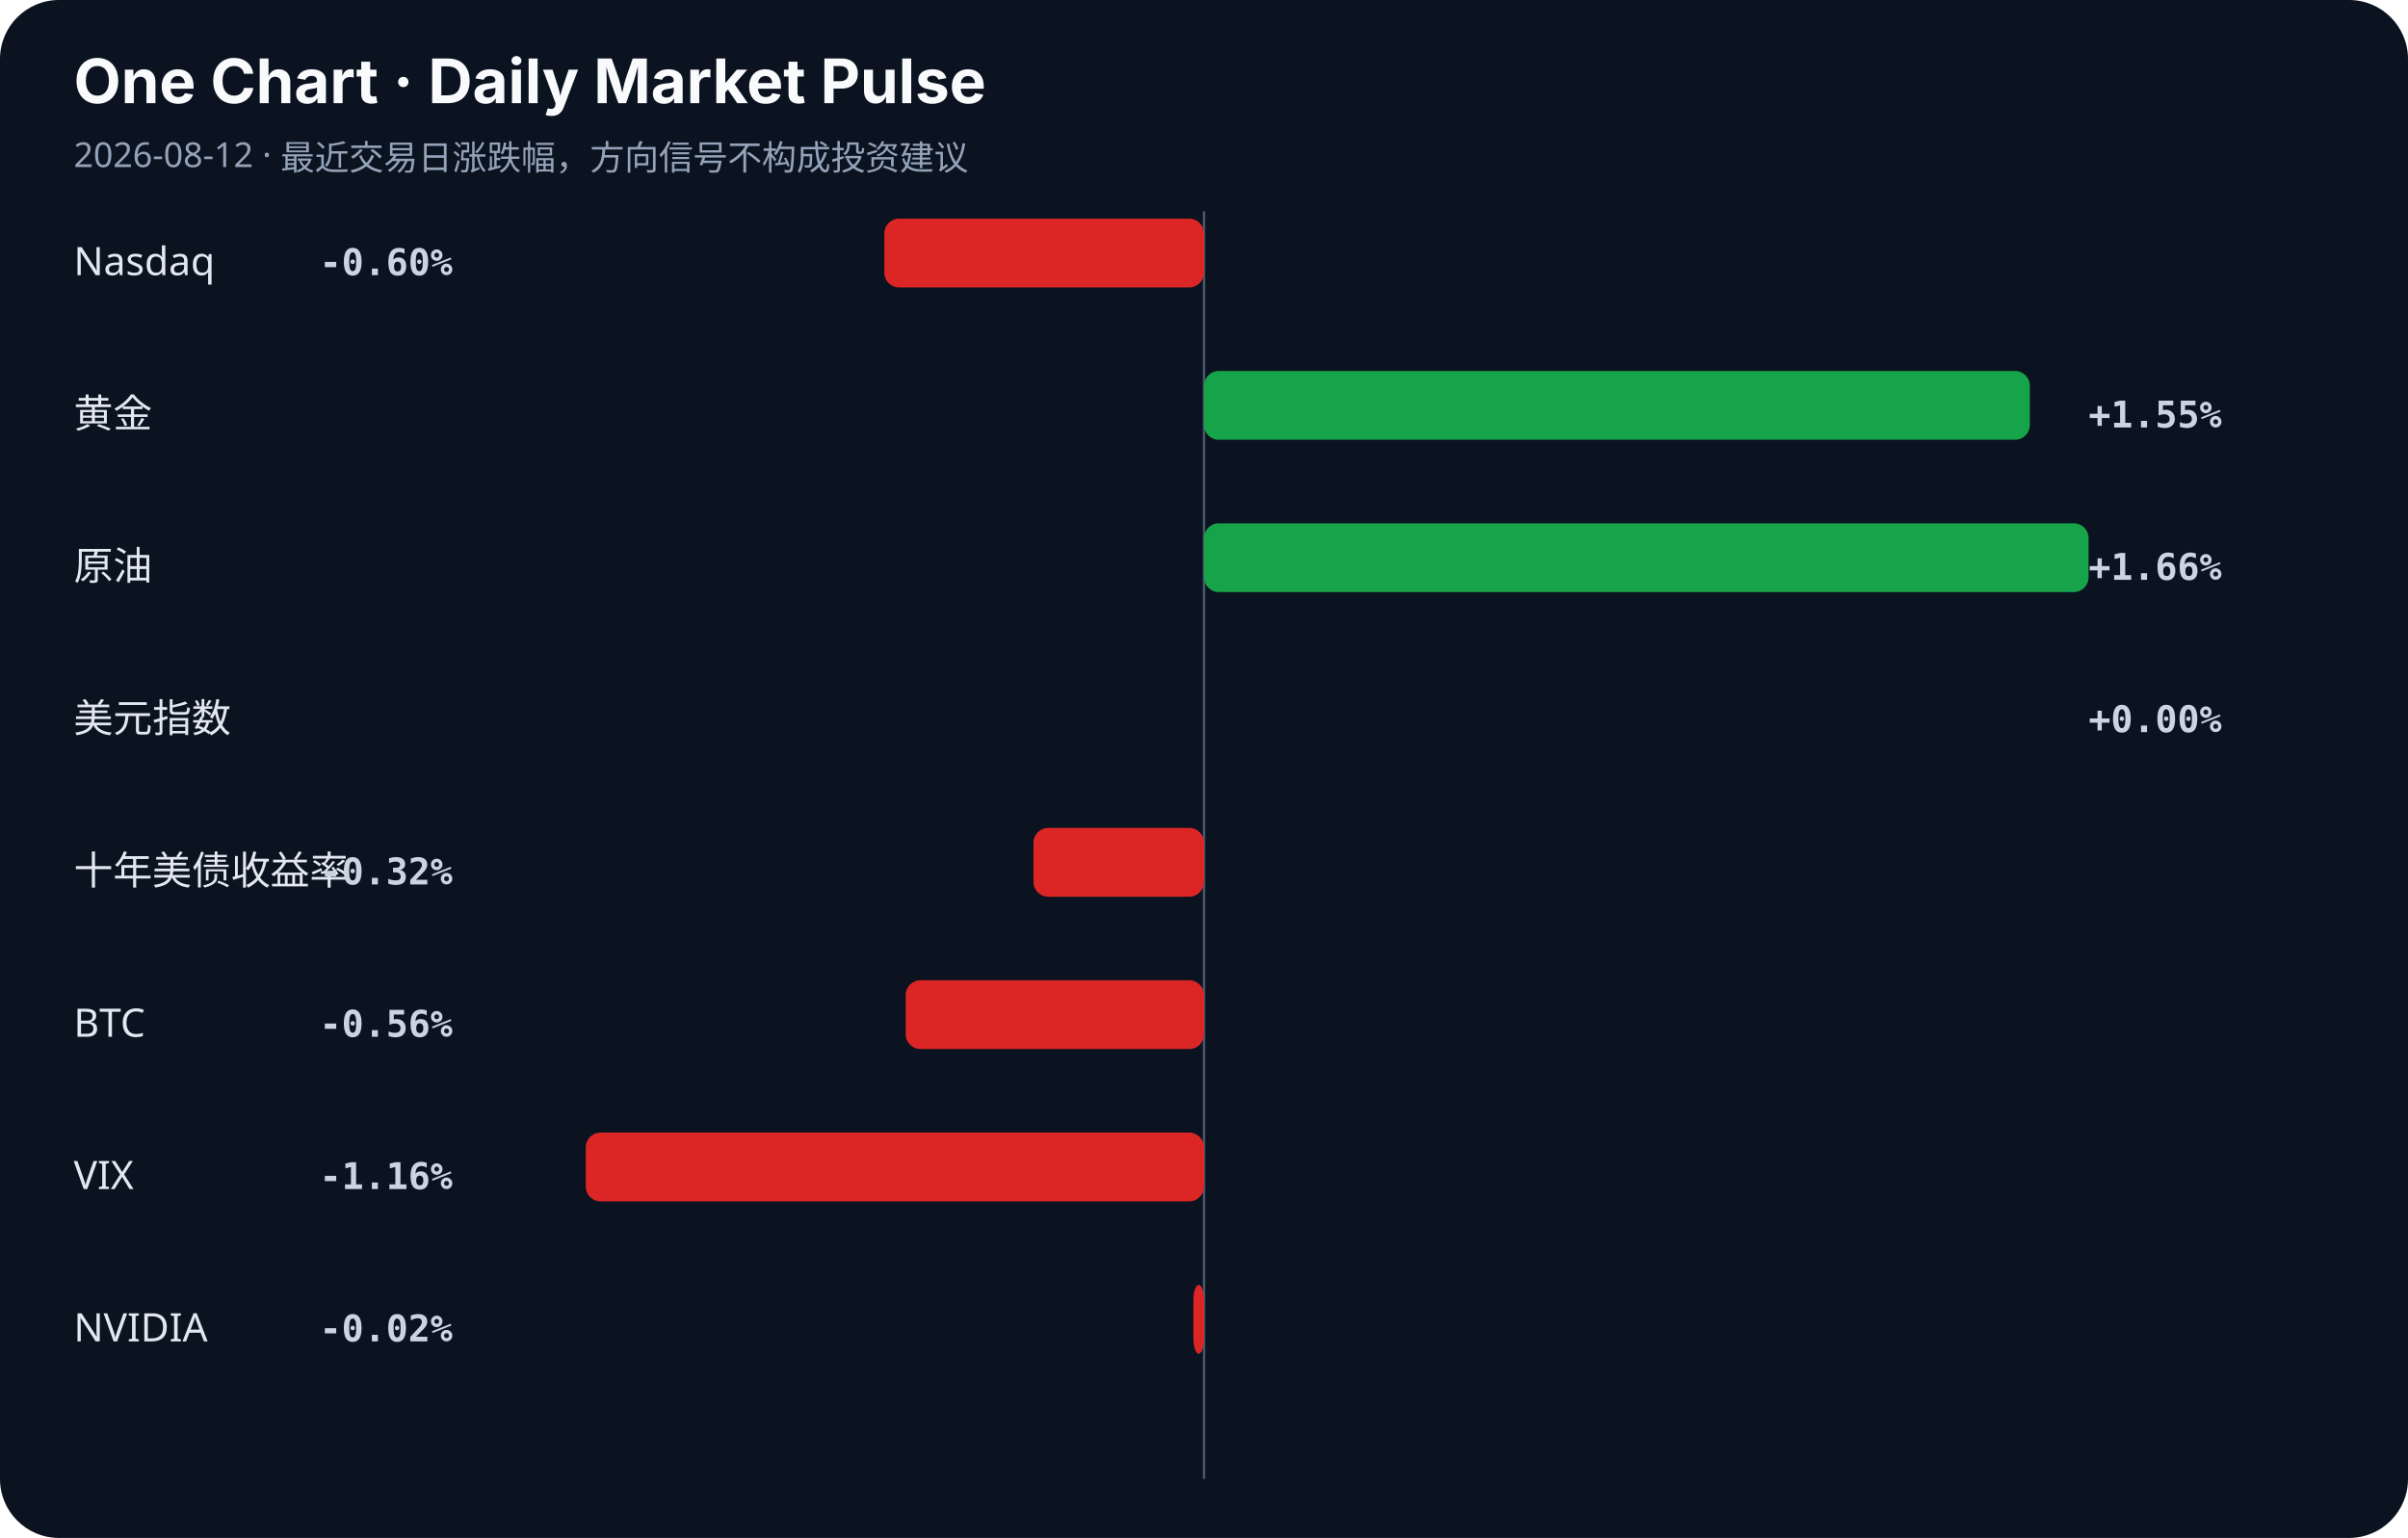
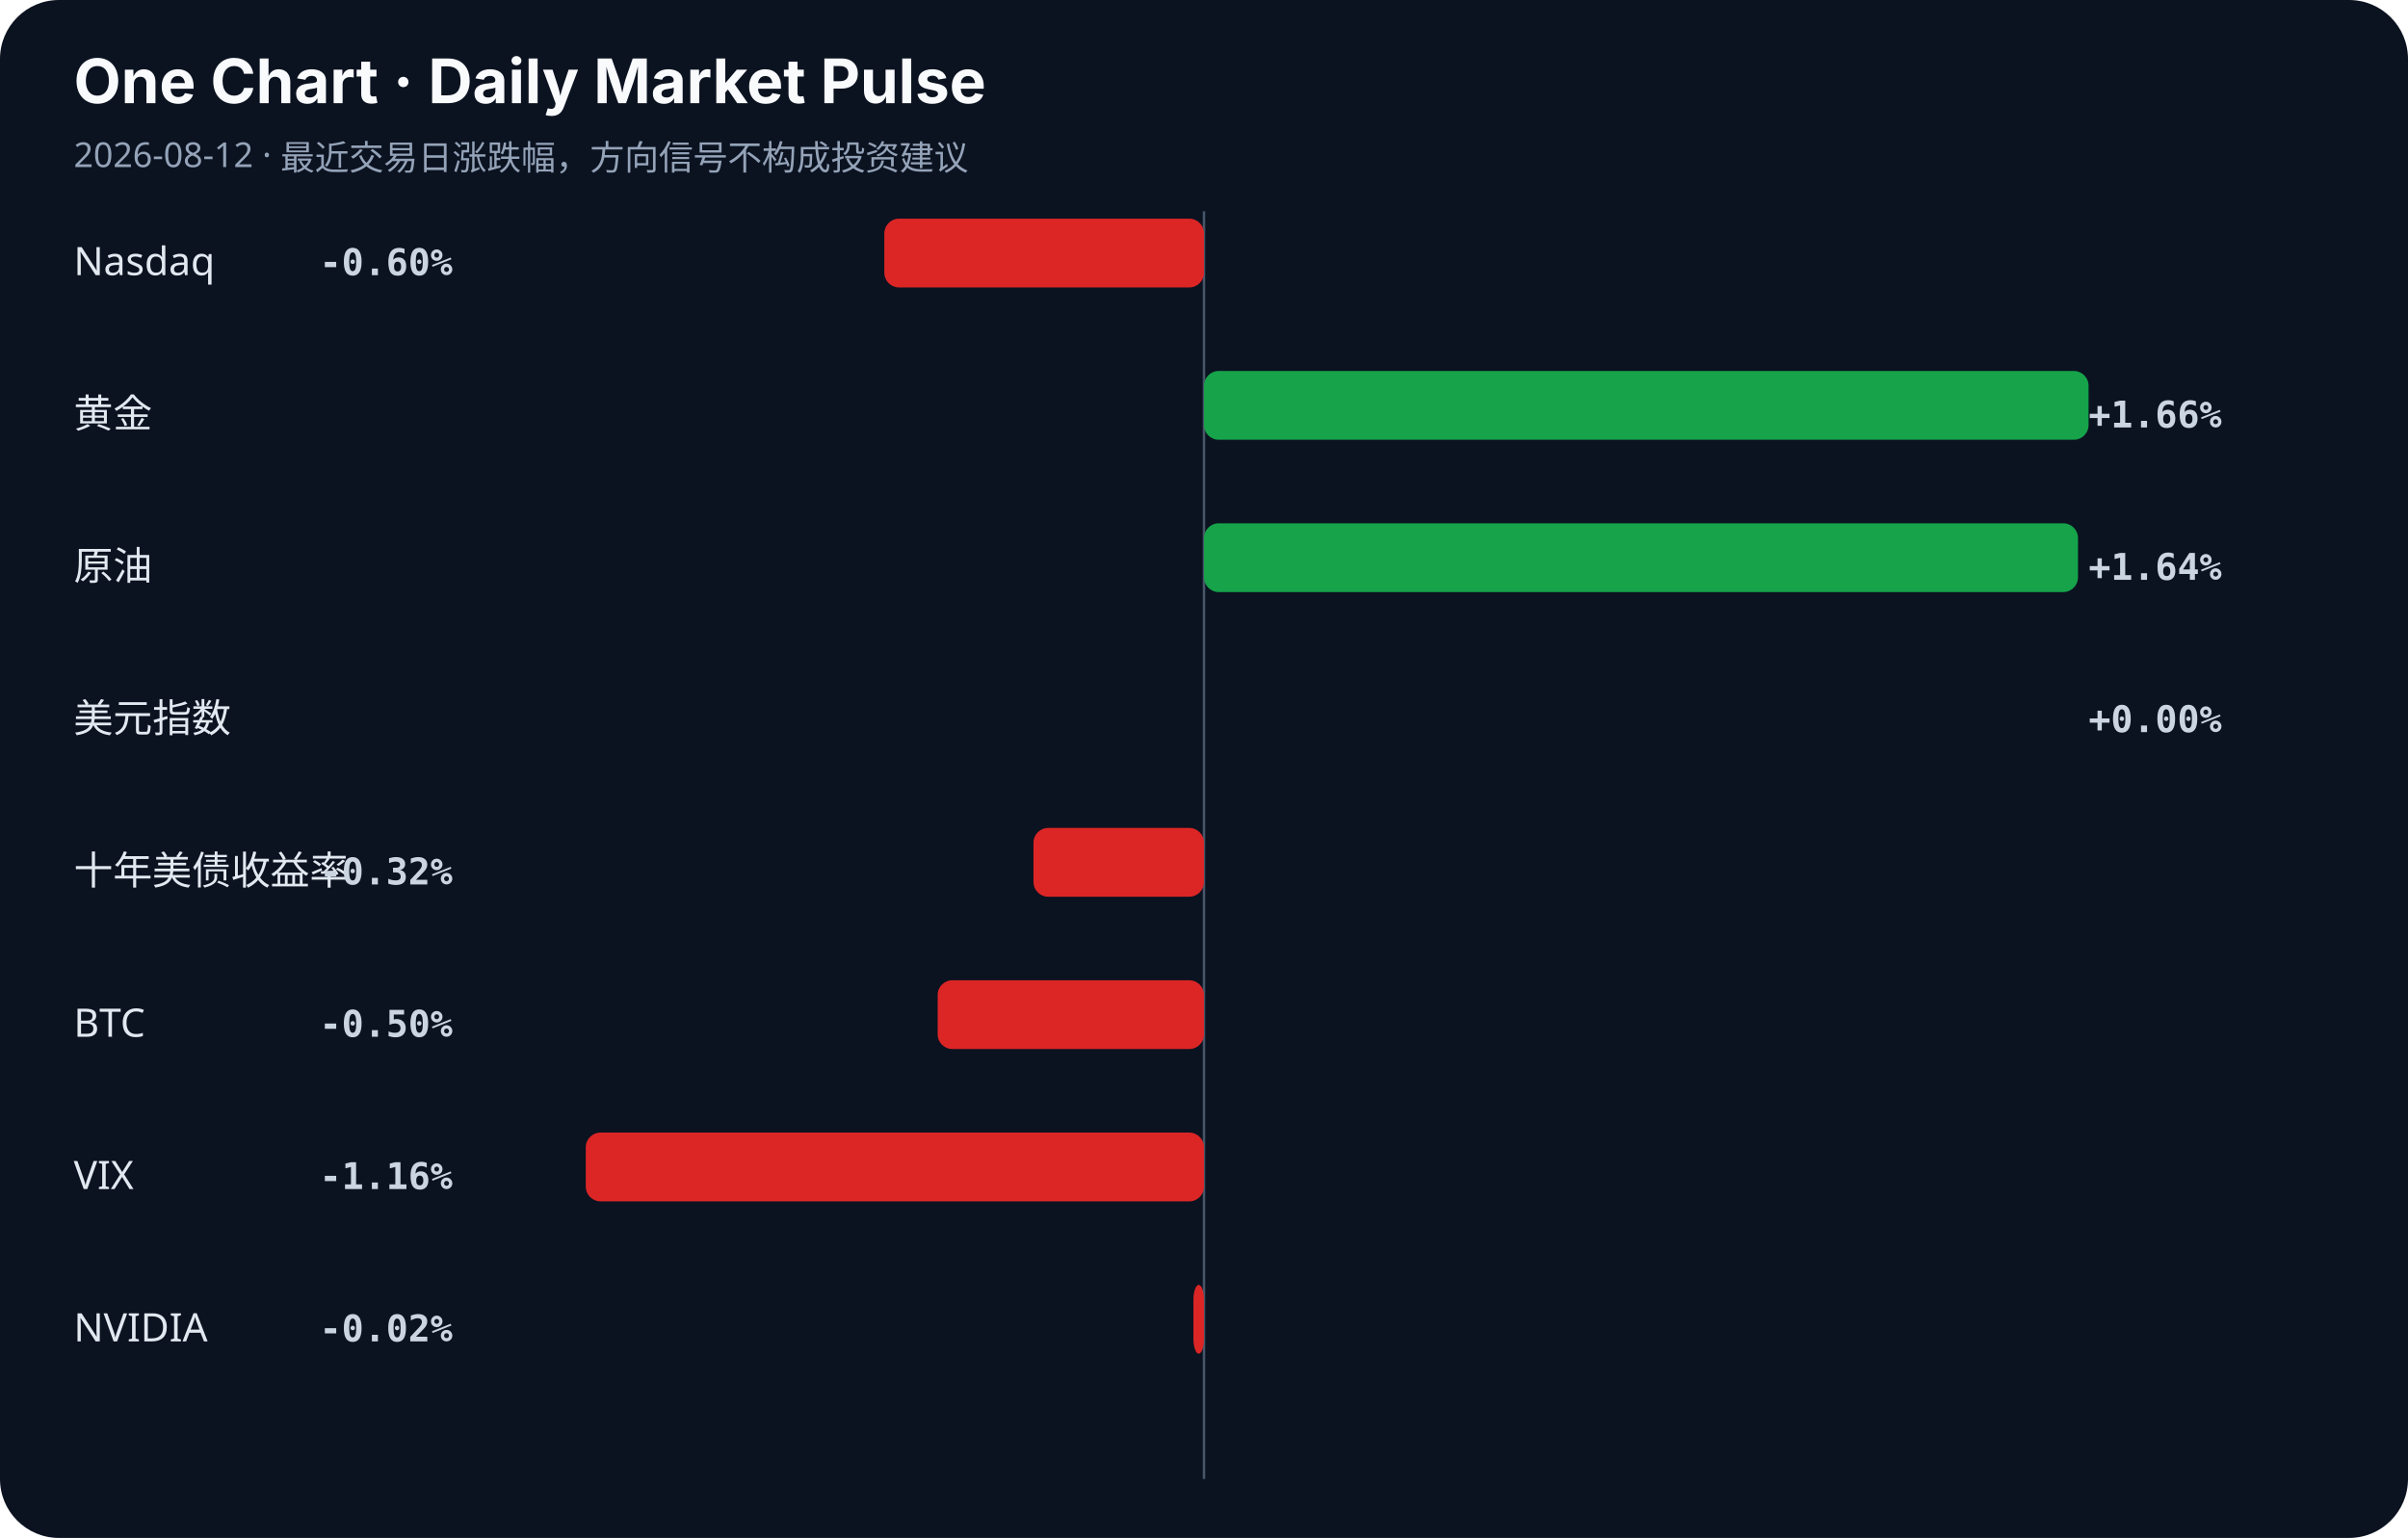
<svg xmlns="http://www.w3.org/2000/svg" width="980" height="626" viewBox="0 0 980 626">
  <rect width="100%" height="100%" rx="24" fill="#0b1220" />
  <style>.title{font:700 25px -apple-system,BlinkMacSystemFont,sans-serif;fill:#f8fafc}.sub{font:14px sans-serif;fill:#94a3b8}.label{font:16px sans-serif;fill:#e2e8f0}.value{font:600 15px monospace;fill:#cbd5e1}.axis{stroke:#475569;stroke-width:1}</style>
  <text x="30" y="42" class="title">One Chart · Daily Market Pulse</text>
  <text x="30" y="68" class="sub">2026-08-12 · 最近交易日涨跌幅，方向信号不构成投资建议</text>
  <line x1="490" y1="86" x2="490" y2="602" class="axis" />
  <text x="30" y="112" class="label">Nasdaq</text>
  <rect x="359.9" y="89" width="130.1" height="28" rx="6" fill="#dc2626" />
  <text x="130" y="112" class="value">-0.60%</text>
  <text x="30" y="174" class="label">黄金</text>
-   <rect x="490.0" y="151" width="336.1" height="28" rx="6" fill="#16a34a" />
-   <text x="850" y="174" class="value">+1.55%</text>
+   <rect x="490.0" y="151" width="360.0" height="28" rx="6" fill="#16a34a" />
+   <text x="850" y="174" class="value">+1.66%</text>
  <text x="30" y="236" class="label">原油</text>
-   <rect x="490.0" y="213" width="360.0" height="28" rx="6" fill="#16a34a" />
-   <text x="850" y="236" class="value">+1.66%</text>
+   <rect x="490.0" y="213" width="355.7" height="28" rx="6" fill="#16a34a" />
+   <text x="850" y="236" class="value">+1.64%</text>
  <text x="30" y="298" class="label">美元指数</text>
  <rect x="490.0" y="275" width="0.0" height="28" rx="6" fill="#16a34a" />
  <text x="850" y="298" class="value">+0.00%</text>
  <text x="30" y="360" class="label">十年美债收益率</text>
  <rect x="420.6" y="337" width="69.4" height="28" rx="6" fill="#dc2626" />
  <text x="130" y="360" class="value">-0.32%</text>
  <text x="30" y="422" class="label">BTC</text>
-   <rect x="368.6" y="399" width="121.4" height="28" rx="6" fill="#dc2626" />
-   <text x="130" y="422" class="value">-0.56%</text>
+   <rect x="381.6" y="399" width="108.4" height="28" rx="6" fill="#dc2626" />
+   <text x="130" y="422" class="value">-0.50%</text>
  <text x="30" y="484" class="label">VIX</text>
  <rect x="238.4" y="461" width="251.6" height="28" rx="6" fill="#dc2626" />
  <text x="130" y="484" class="value">-1.16%</text>
  <text x="30" y="546" class="label">NVIDIA</text>
  <rect x="485.7" y="523" width="4.3" height="28" rx="6" fill="#dc2626" />
  <text x="130" y="546" class="value">-0.02%</text>
</svg>
